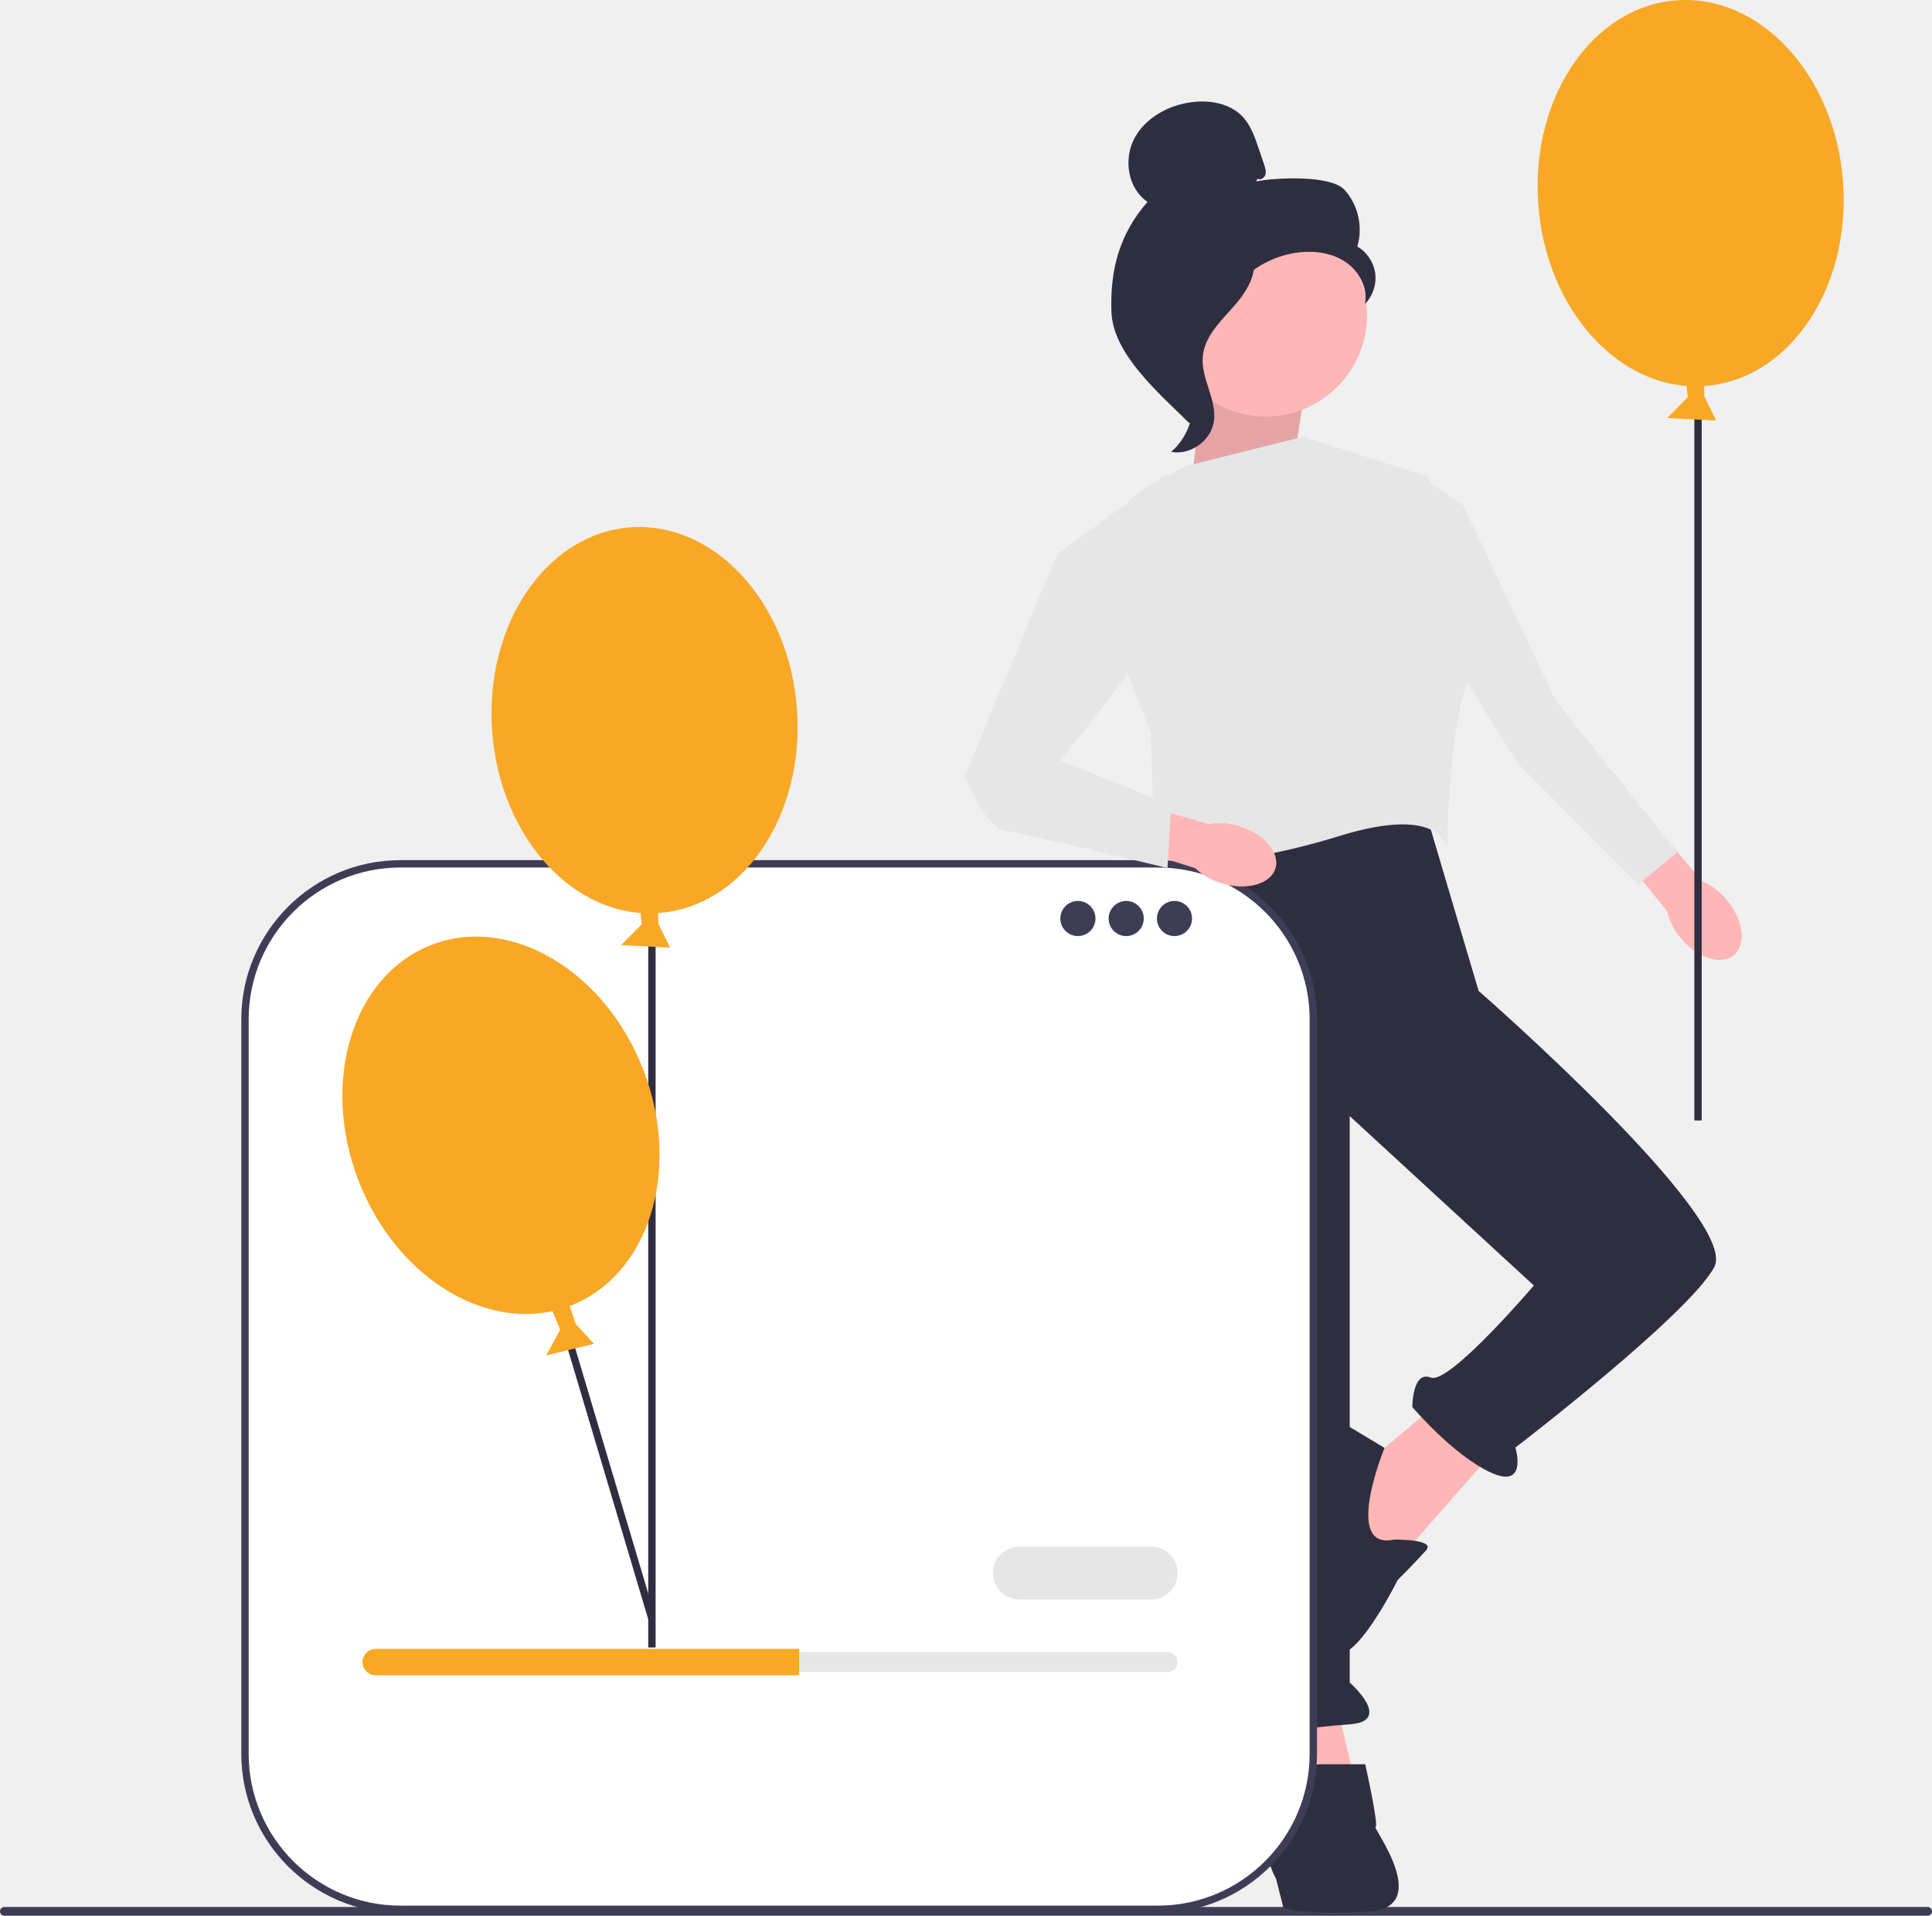
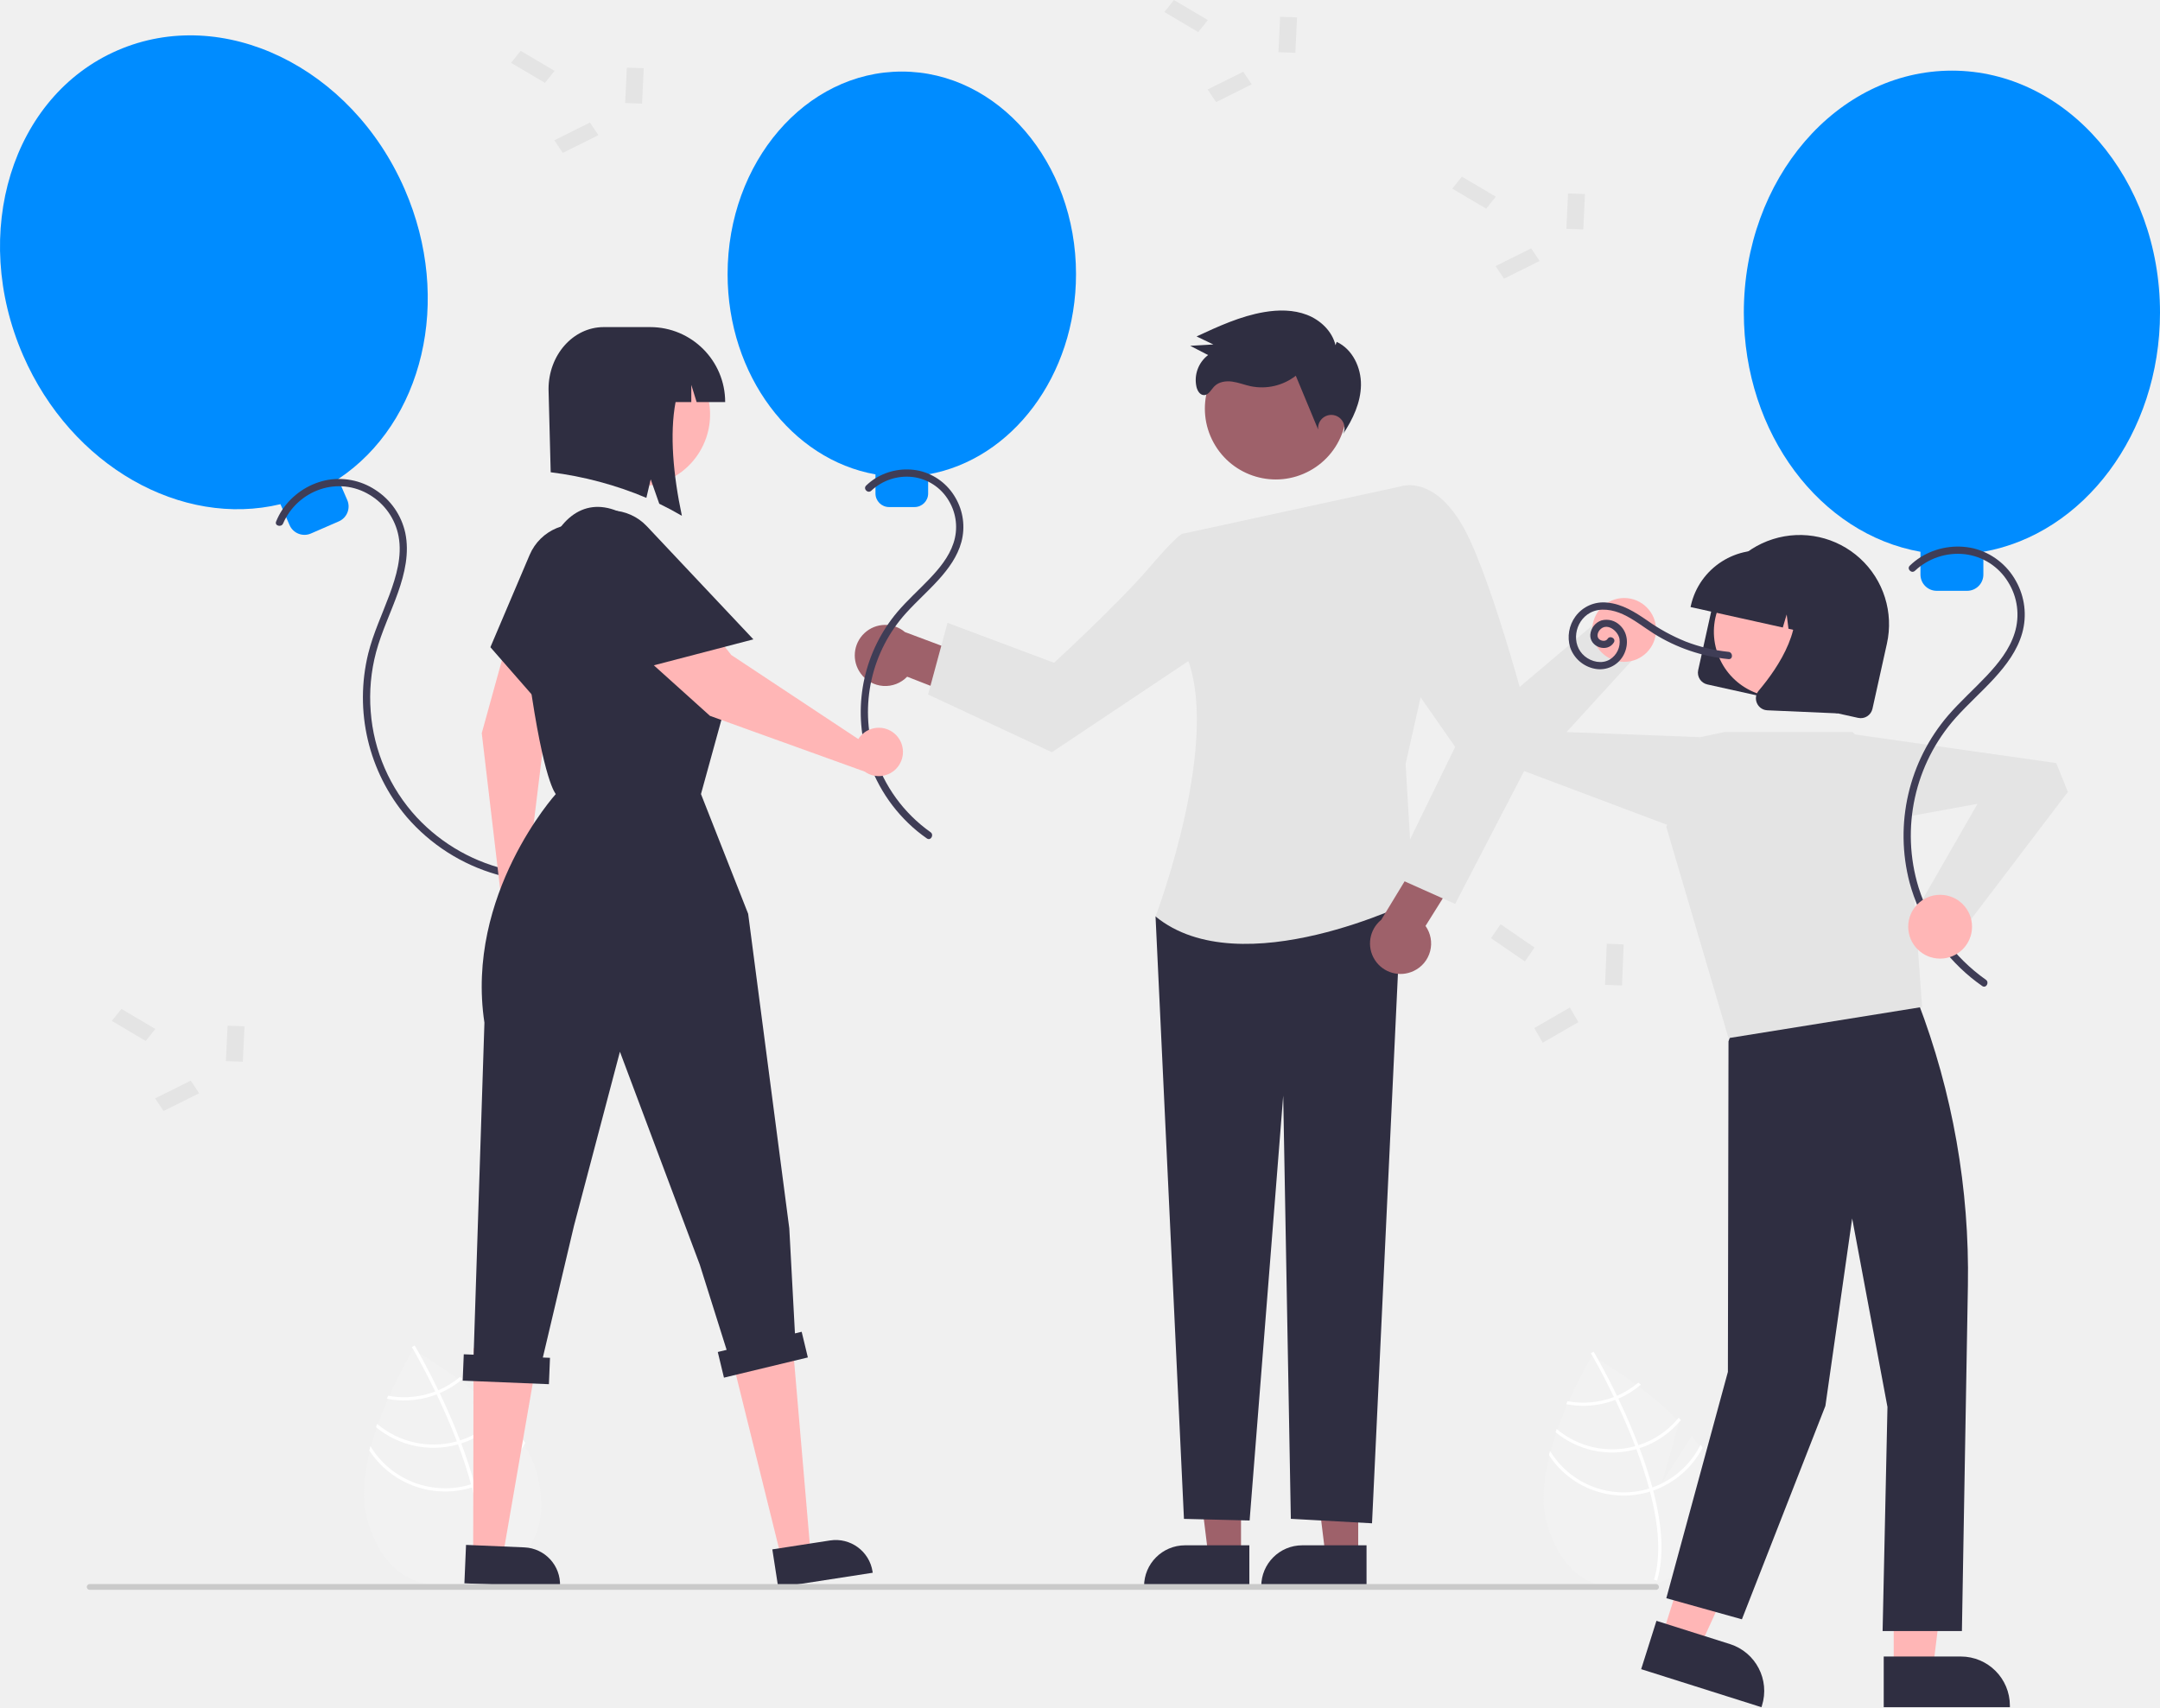
- <svg xmlns="http://www.w3.org/2000/svg" width="524.67" height="520.188" viewBox="0 0 524.67 520.188">
-   <path d="M524.67,518.998c0,.66-.53,1.19-1.19,1.19H1.19c-.66,0-1.19-.53-1.19-1.19s.53-1.19,1.19-1.19H523.48c.66,0,1.19,.53,1.19,1.19Z" fill="#3f3d56" />
-   <polygon points="362.542 461.059 368.542 486.059 350.542 491.059 346.542 464.059 362.542 461.059" fill="#ffb6b6" />
-   <polygon points="391.542 380.059 372.542 396.059 360.542 415.059 377.542 426.059 406.542 393.059 391.542 380.059" fill="#ffb6b6" />
-   <path d="M385.542,215.059l16,54s71,62,64,75c-7,13-54,49-54,49,0,0,3.488,11.512-6.756,6.756-10.244-4.756-21.244-17.756-21.244-17.756,0,0,0-10,5-8,5,2,28-25,28-25l-50-46v153.815s12,10.492,0,11.339c-12,.846-23,2.846-23,2.846,0,0-14-5-9-10l-15-82-11-100,8-52,69-12Z" fill="#2f2e41" />
-   <path d="M353.542,483.059s1-4,5-4h12.217s3.783,17,2.783,17,16,22-2,23c-18,1-23-1-23-1l-2-7.894s-3-5.106-2-9.106,9-18,9-18Z" fill="#2f2e41" />
-   <path d="M378.542,418.059s11.486-.181,8.743,2.909c-2.743,3.091-7.743,8.091-7.743,8.091,0,0-11.894,24-17.447,19.5-5.553-4.5-14.553-54.5-11.553-60.5s7-6,7-6l18.449,11.096s-11.449,27.904,2.551,24.904Z" fill="#2f2e41" />
-   <polygon points="350.542 130.059 354.542 105.059 327.542 94.059 323.542 132.059 350.542 130.059" fill="#ffb6b6" />
-   <polygon points="350.542 130.059 354.542 105.059 327.542 94.059 323.542 132.059 350.542 130.059" opacity=".1" />
-   <path d="M322.042,126.559l32-8,34,11s15,42,10,57c-5,15-5,44.299-5,44.299,0,0-.5-12.799-29.5-3.799-29,9-50,8-50,8l-1-36-12.562-31.977c-5.369-13.668,.418-29.186,13.426-35.999l8.636-4.524Z" fill="#e6e6e6" />
-   <g>
-     <path id="uuid-1b03a630-7e31-41b5-b302-96493ff31189-439" d="M468.936,244.361c4.515,5.41,5.384,12.124,1.941,14.997-3.443,2.873-9.894,.816-14.41-4.596-1.834-2.137-3.129-4.682-3.777-7.423l-18.842-23.162,9.178-7.428,19.281,22.565c2.581,1.128,4.854,2.859,6.629,5.046Z" fill="#ffb6b6" />
-     <polygon points="386.589 129.878 380.031 155.854 412.128 207.233 444.894 240.164 455.514 231.353 422.469 190.237 397.421 137.259 386.589 129.878" fill="#e6e6e6" />
-   </g>
-   <g>
-     <ellipse cx="459.129" cy="52.448" rx="41.5" ry="52.5" transform="translate(-2.61679 33.98) rotate(-4.22648)" fill="#f9a826" />
-     <rect x="460.129" y="104.805" width="2" height="199.438" fill="#2f2e41" />
-     <polygon points="462.626 100.594 462.866 107.661 466.06 114.203 452.736 113.523 458.336 107.89 457.703 101.469 462.626 100.594" fill="#f9a826" />
-   </g>
-   <g>
-     <circle cx="343.719" cy="85.562" r="27.534" fill="#ffb6b6" />
-     <path d="M341.521,48.545c.797,.465,1.864-.239,2.119-1.125s-.042-1.828-.337-2.702l-1.486-4.4c-1.054-3.121-2.172-6.35-4.454-8.726-3.444-3.585-8.918-4.497-13.845-3.836-6.327,.848-12.571,4.275-15.513,9.941-2.942,5.666-1.69,13.572,3.627,17.106-7.577,8.684-10.218,18.362-9.801,29.88,.417,11.517,12.968,22.117,21.153,30.23,1.828-1.108,3.49-6.301,2.484-8.187s.435-4.072-.81-5.809-2.286,1.029-1.028-.699c.794-1.09-2.305-3.598-1.125-4.251,5.71-3.156,7.609-10.273,11.195-15.723,4.325-6.574,11.728-11.025,19.562-11.764,4.316-.407,8.874,.33,12.411,2.835,3.537,2.505,5.827,6.983,5.007,11.239,2.124-2.157,3.182-5.318,2.783-8.319-.399-3.001-2.245-5.776-4.859-7.303,1.589-5.256,.228-11.302-3.461-15.37s-18.654-3.375-24.04-2.304" fill="#2f2e41" />
-     <path d="M340.685,68.641c-7.133,.77-12.284,6.949-16.633,12.656-2.507,3.289-5.133,6.921-5.07,11.056,.064,4.181,2.859,7.766,4.195,11.728,2.183,6.476,.055,14.181-5.142,18.618,5.136,.975,10.688-2.876,11.574-8.028,1.032-5.997-3.514-11.786-2.976-17.847,.474-5.34,4.683-9.45,8.26-13.443,3.578-3.993,6.938-9.291,5.292-14.394" fill="#2f2e41" />
-   </g>
-   <path d="M314.426,234.558H108.758c-23.323,0-42.23,18.907-42.23,42.23v199.433c0,23.323,18.907,42.23,42.23,42.23h205.669c23.323,0,42.23-18.907,42.23-42.23v-199.433c0-23.323-18.907-42.23-42.23-42.23Z" fill="#fff" />
-   <path d="M314.426,519.45H108.758c-23.837,0-43.23-19.393-43.23-43.229v-199.433c0-23.837,19.393-43.23,43.23-43.23h205.669c23.837,0,43.23,19.393,43.23,43.23v199.433c0,23.837-19.393,43.229-43.23,43.229ZM108.758,235.558c-22.734,0-41.23,18.496-41.23,41.23v199.433c0,22.734,18.496,41.229,41.23,41.229h205.669c22.734,0,41.23-18.495,41.23-41.229v-199.433c0-22.734-18.496-41.23-41.23-41.23H108.758Z" fill="#3f3d56" />
-   <circle cx="292.725" cy="249.408" r="4.769" fill="#3f3d56" />
-   <circle cx="305.84" cy="249.408" r="4.769" fill="#3f3d56" />
-   <circle cx="318.955" cy="249.408" r="4.769" fill="#3f3d56" />
-   <path d="M102.015,448.631c-1.482,0-2.687,1.205-2.687,2.687,0,.722,.279,1.391,.785,1.884,.511,.523,1.18,.803,1.901,.803h215.098c1.482,0,2.687-1.205,2.687-2.687,0-.722-.279-1.391-.785-1.884-.511-.523-1.18-.803-1.901-.803H102.015Z" fill="#e6e6e6" />
-   <path d="M217.03,447.735v7.165H102.015c-.985,0-1.881-.394-2.526-1.057-.663-.645-1.057-1.54-1.057-2.526,0-1.97,1.612-3.583,3.583-3.583h115.014Z" fill="#f9a826" />
-   <path d="M312.636,434.301h-35.826c-3.951,0-7.165-3.213-7.165-7.165s3.214-7.165,7.165-7.165h35.826c3.951,0,7.165,3.213,7.165,7.165s-3.214,7.165-7.165,7.165Z" fill="#e6e6e6" />
-   <g>
-     <polyline points="178.044 439.422 153 355.274 151.083 355.844 176.039 439.696" fill="#2f2e41" />
-     <ellipse cx="175.042" cy="195.559" rx="41.5" ry="52.5" transform="translate(-13.93649 13.43225) rotate(-4.22648)" fill="#f9a826" />
-     <rect x="176.042" y="247.916" width="2" height="199.438" fill="#2f2e41" />
-     <polygon points="154.126 352.836 156.371 359.541 161.298 364.901 148.333 368.049 152.095 361.052 149.657 355.078 154.126 352.836" fill="#f9a826" />
-     <polygon points="178.54 243.705 178.78 250.772 181.973 257.314 168.649 256.634 174.25 251.001 173.617 244.579 178.54 243.705" fill="#f9a826" />
-     <ellipse cx="136.042" cy="305.559" rx="41.5" ry="52.5" transform="translate(-100.1934 68.77521) rotate(-20.93384)" fill="#f9a826" />
-   </g>
-   <path id="uuid-b40723c2-846b-43d4-8d7a-d7be28bdc184-440" d="M336.509,224.322c6.746,2.037,11.163,7.168,9.866,11.461-1.297,4.293-7.816,6.121-14.564,4.082-2.707-.777-5.188-2.191-7.236-4.124l-28.473-8.99,3.584-11.25,28.511,8.251c2.776-.476,5.626-.281,8.312,.571Z" fill="#ffb6b6" />
-   <path d="M287.042,150.559l30-22-1,42-28,36,30,12-1,17.134s-38-9.134-44-10.134-11-15-11-15l25-60Z" fill="#e6e6e6" />
+ <svg xmlns="http://www.w3.org/2000/svg" data-name="Layer 1" width="892.708" height="705.627" viewBox="0 0 892.708 705.627">
+   <polygon points="561.335 643.116 547.84 643.115 541.42 591.063 561.338 591.064 561.335 643.116" fill="#9e616a" />
+   <path d="M718.423,753.383l-43.513-.002v-.55a16.937,16.937,0,0,1,16.937-16.936h.001l26.576.001Z" transform="translate(-153.6461 -97.18669)" fill="#2f2e41" />
+   <polygon points="512.903 643.116 499.408 643.115 492.988 591.063 512.905 591.064 512.903 643.116" fill="#9e616a" />
+   <path d="M669.99,753.383l-43.513-.002v-.55a16.937,16.937,0,0,1,16.937-16.936h.001l26.576.001Z" transform="translate(-153.6461 -97.18669)" fill="#2f2e41" />
+   <path d="M509.378,375.564a12.544,12.544,0,0,0,19.19,1.315l26.702,10.427,10.294-14.681-37.916-14.196a12.612,12.612,0,0,0-18.271,17.135Z" transform="translate(-153.6461 -97.18669)" fill="#9e616a" />
+   <polygon points="512.732 367.331 477.575 378.799 489.319 627.783 516.453 628.454 530.339 452.867 533.492 627.761 567.042 629.61 579.41 367.331 512.732 367.331" fill="#2f2e41" />
+   <path d="M642.657,317.745l90.233-19.605,10.034,77.696-8.355,37.124,3.347,56.417s-71.349,35.511-106.695,6.609c0,0,28.409-74.619,11.942-109.55Z" transform="translate(-153.6461 -97.18669)" fill="#e4e4e4" />
+   <path d="M658.284,328.735,642.657,317.745s-.923-1.278-13.946,13.946-39.44,39.44-39.44,39.44L545.241,354.62l-8.022,29.637L588.391,408.104l72.447-48.383Z" transform="translate(-153.6461 -97.18669)" fill="#e4e4e4" />
+   <path d="M737.932,498.501a12.544,12.544,0,0,0,4.867-18.609l15.219-24.292L745.512,442.75l-21.011,34.607a12.612,12.612,0,0,0,13.431,21.144Z" transform="translate(-153.6461 -97.18669)" fill="#9e616a" />
+   <path d="M718.816,313.446l14.074-15.306s15.681-5.461,28.494,22.758S788.505,406.355,788.505,406.355l-33.457,64.445L729.065,459.191,755.048,405.9l-27.496-39.465Z" transform="translate(-153.6461 -97.18669)" fill="#e4e4e4" />
+   <circle cx="680.902" cy="266.066" r="29.29" transform="translate(-197.826 262.0195) rotate(-28.66316)" fill="#9e616a" />
+   <path d="M705.601,239.875c-1.386-5.816-6.234-10.407-11.812-12.559s-11.79-2.132-17.684-1.13c-9.784,1.662-18.92,5.882-27.923,10.059l6.939,3.32-9.575.549,7.399,3.826a12.979,12.979,0,0,0-4.806,13.158c.381,1.586,1.399,3.333,3.029,3.388,1.97.066,2.999-2.23,4.378-3.639,1.835-1.874,4.733-2.29,7.332-1.937s5.064,1.353,7.628,1.906a22.847,22.847,0,0,0,18.683-4.329l9.227,22.217a5.466,5.466,0,1,1,10.387,1.751c3.994-6.024,7.207-12.869,7.318-20.096s-3.474-14.841-10.036-17.874" transform="translate(-153.6461 -97.18669)" fill="#2f2e41" />
+   <path d="M366.156,688.679l-12.476,19.615,7.267-25.535c-15.344-16.01-36.586-27.723-36.586-27.723s-26.156,42.987-19.116,69.43,25.218,31.491,44.609,26.328c19.391-5.162,32.653-18.58,25.613-45.023C373.901,699.886,370.498,694.108,366.156,688.679Z" transform="translate(-153.6461 -97.18669)" fill="#f2f2f2" />
+   <path d="M349.649,710.25l.347,1.303c3.956,15.171,4.548,27.673,1.75,37.331-.038.141-.085.278-.123.42l-.652-.193-.625-.193c3.169-10.469,1.755-23.698-1.692-36.932-.107-.428-.216-.862-.337-1.292-1.509-5.589-3.357-11.157-5.369-16.509-.152-.416-.312-.836-.473-1.256-2.692-7.05-5.634-13.688-8.36-19.409-.191-.405-.388-.809-.584-1.206-4.653-9.665-8.597-16.513-9.484-18.025-.105-.186-.166-.287-.18-.311l.567-.337.005-.008.573-.339c.013.024.221.363.584.999,1.371,2.371,5.011,8.83,9.209,17.511.187.392.385.796.575,1.201,2.217,4.641,4.567,9.861,6.802,15.402q.846,2.086,1.618,4.13c.167.419.327.839.479,1.254Q347.542,702.467,349.649,710.25Z" transform="translate(-153.6461 -97.18669)" fill="#fff" />
+   <path d="M334.804,671.803c-.417.173-.84.348-1.273.512a36.835,36.835,0,0,1-3.589,1.156,35.833,35.833,0,0,1-15.87.604c-.18.414-.36.828-.545,1.251a37.16,37.16,0,0,0,16.758-.564,38.111,38.111,0,0,0,3.829-1.241c.427-.162.85-.337,1.265-.516a36.847,36.847,0,0,0,9.462-5.857q-.558-.422-1.091-.829A35.71,35.71,0,0,1,334.804,671.803Z" transform="translate(-153.6461 -97.18669)" fill="#fff" />
+   <path d="M343.799,692.535q-.658.216-1.325.394c-.134.043-.276.08-.411.116a36.023,36.023,0,0,1-32.545-7.318c-.157.449-.314.899-.462,1.353a37.361,37.361,0,0,0,33.351,7.256c.181-.048.361-.096.54-.151.45-.127.892-.258,1.332-.396a37.163,37.163,0,0,0,17.345-11.804c-.308-.326-.616-.651-.93-.975A35.776,35.776,0,0,1,343.799,692.535Z" transform="translate(-153.6461 -97.18669)" fill="#fff" />
+   <path d="M349.649,710.25c-.441.159-.886.305-1.333.445-.479.148-.959.29-1.443.419A36.12,36.12,0,0,1,306.724,694.909c-.151.6-.304,1.194-.442,1.79a37.443,37.443,0,0,0,40.935,15.705c.484-.129.966-.264,1.437-.417.455-.135.9-.281,1.343-.433a37.334,37.334,0,0,0,20.716-17.96c-.263-.441-.543-.871-.825-1.307A36.004,36.004,0,0,1,349.649,710.25Z" transform="translate(-153.6461 -97.18669)" fill="#fff" />
+   <path d="M852.82,690.725,840.525,710.055l7.162-25.164c-15.121-15.778-36.054-27.32-36.054-27.32s-25.776,42.363-18.838,68.422,24.851,31.033,43.961,25.946c19.11-5.087,32.179-18.311,25.241-44.369C860.453,701.769,857.098,696.074,852.82,690.725Z" transform="translate(-153.6461 -97.18669)" fill="#f2f2f2" />
+   <path d="M836.553,711.982l.342,1.284c3.899,14.951,4.482,27.271,1.725,36.789-.038.139-.084.274-.121.414l-.643-.19-.616-.19c3.123-10.317,1.729-23.354-1.668-36.395-.105-.421-.212-.849-.332-1.273-1.487-5.508-3.308-10.995-5.291-16.269-.15-.41-.308-.824-.466-1.238-2.653-6.948-5.552-13.489-8.238-19.127-.188-.399-.382-.797-.575-1.188-4.585-9.525-8.472-16.273-9.346-17.763-.103-.184-.164-.283-.177-.307l.558-.333.005-.008.565-.334c.013.024.218.357.575.984,1.351,2.337,4.938,8.702,9.075,17.257.185.387.379.784.567,1.184,2.184,4.573,4.501,9.717,6.703,15.178q.833,2.056,1.594,4.07c.164.412.322.827.472,1.236Q834.477,704.312,836.553,711.982Z" transform="translate(-153.6461 -97.18669)" fill="#fff" />
+   <path d="M821.924,674.093c-.411.171-.828.343-1.255.504a36.302,36.302,0,0,1-3.537,1.139,35.312,35.312,0,0,1-15.64.595c-.177.408-.355.816-.537,1.232a36.62,36.62,0,0,0,16.515-.556A37.56,37.56,0,0,0,821.244,675.786c.421-.16.838-.332,1.247-.509a36.312,36.312,0,0,0,9.325-5.771q-.55-.415-1.075-.817A35.191,35.191,0,0,1,821.924,674.093Z" transform="translate(-153.6461 -97.18669)" fill="#fff" />
+   <path d="M830.788,694.525q-.648.213-1.306.389c-.132.042-.272.079-.405.115a35.5,35.5,0,0,1-32.072-7.212c-.154.443-.309.886-.455,1.333a36.818,36.818,0,0,0,32.866,7.15c.178-.047.356-.095.532-.149.443-.125.879-.254,1.312-.39a36.623,36.623,0,0,0,17.093-11.633c-.303-.321-.607-.642-.916-.961A35.256,35.256,0,0,1,830.788,694.525Z" transform="translate(-153.6461 -97.18669)" fill="#fff" />
+   <path d="M836.553,711.982c-.435.157-.873.301-1.313.438-.472.146-.945.286-1.422.413a35.596,35.596,0,0,1-39.565-15.969c-.149.591-.3,1.176-.436,1.764a36.899,36.899,0,0,0,40.34,15.477c.477-.127.952-.26,1.416-.411.448-.133.886-.277,1.323-.427a36.791,36.791,0,0,0,20.415-17.699c-.259-.435-.535-.859-.813-1.288A35.481,35.481,0,0,1,836.553,711.982Z" transform="translate(-153.6461 -97.18669)" fill="#fff" />
+   <path d="M598.354,210.485c0-46.238-32.235-83.721-72-83.721s-72,37.483-72,83.721c0,41.936,26.516,76.669,61.116,82.769v7.89a5.62,5.62,0,0,0,5.62,5.62H531.618a5.62,5.62,0,0,0,5.62-5.62V293.255C571.838,287.154,598.354,252.421,598.354,210.485Z" transform="translate(-153.6461 -97.18669)" fill="#008cff" />
+   <path d="M513.739,300.004a21.418,21.418,0,0,1,16.979-5.68,20.129,20.129,0,0,1,15.046,9.812,21.016,21.016,0,0,1,1.944,17.548c-1.893,5.765-5.915,10.563-10.04,14.888-4.327,4.537-9.032,8.721-13.1,13.502a64.219,64.219,0,0,0-12.966,58.21,64.743,64.743,0,0,0,21.119,32.43q1.939,1.585,3.994,3.019c1.585,1.109,3.086-1.49,1.514-2.59a61.597,61.597,0,0,1-23.244-31.993,61.01,61.01,0,0,1,13.163-58.613c4.291-4.737,9.095-8.978,13.384-13.717,4.109-4.54,7.855-9.661,9.46-15.659A23.932,23.932,0,0,0,548.54,302.936a23.27,23.27,0,0,0-14.912-11.158,24.683,24.683,0,0,0-18.289,3.166,23.632,23.632,0,0,0-3.721,2.938c-1.393,1.342.73,3.462,2.121,2.121Z" transform="translate(-153.6461 -97.18669)" fill="#3f3d56" />
+   <path d="M320.903,175.427c-22.03-50.644-75.197-76.341-118.751-57.395s-61.003,75.36-38.972,126.005c19.981,45.932,65.573,71.342,106.377,61.538l3.759,8.642a6.713,6.713,0,0,0,8.833,3.478l11.531-5.016a6.713,6.713,0,0,0,3.478-8.833l-3.759-8.642C328.389,272.036,340.884,221.359,320.903,175.427Z" transform="translate(-153.6461 -97.18669)" fill="#008cff" />
+   <path d="M270.656,313.534a25.665,25.665,0,0,1,15.374-14.111,24.23,24.23,0,0,1,20.317,2.257,25.42,25.42,0,0,1,12.024,17.161c1.538,8.229-.957,16.61-3.792,24.271-2.972,8.031-6.675,15.83-8.742,24.17A76.404,76.404,0,0,0,321.739,434.871a77.102,77.102,0,0,0,37.225,23.773c1.774.5,3.566.927,5.373,1.293,1.885.382,2.691-2.509.798-2.893a74.113,74.113,0,0,1-39.239-22.024,72.37,72.37,0,0,1-19.041-43.753,73.176,73.176,0,0,1,2.241-24.599c2.28-8.456,6.138-16.373,9.047-24.612,2.776-7.862,4.743-16.304,2.999-24.624a28.3,28.3,0,0,0-12.359-17.766,27.34,27.34,0,0,0-20.736-3.917,29.178,29.178,0,0,0-17.731,12.122,27.56,27.56,0,0,0-2.551,4.866c-.738,1.782,2.164,2.559,2.893.798Z" transform="translate(-153.6461 -97.18669)" fill="#3f3d56" />
+   <polygon points="782.652 689.952 798.823 689.951 806.515 627.578 782.649 627.579 782.652 689.952" fill="#ffb6b6" />
+   <path d="M932.173,781.859l31.846-.001h.001a20.296,20.296,0,0,1,20.295,20.294v.659l-52.141.002Z" transform="translate(-153.6461 -97.18669)" fill="#2f2e41" />
+   <polygon points="686.94 676.201 702.358 681.077 728.505 623.93 705.75 616.732 686.94 676.201" fill="#ffb6b6" />
+   <path d="M838.246,767.11l30.363,9.604.001 0a20.296,20.296,0,0,1,13.228,25.47l-.199.629-49.713-15.725Z" transform="translate(-153.6461 -97.18669)" fill="#2f2e41" />
+   <path d="M876.996,502.275,868.023,527.584l-.254,136.631L842.321,757.762l31.238,8.718L908.065,678.274l11.068-77.476,14.585,77.926-2.008,92.62H964.486l2.474-142.729a312.938,312.938,0,0,0-20.66-117.367l0-0Z" transform="translate(-153.6461 -97.18669)" fill="#2f2e41" />
+   <polygon points="712.663 302.57 765.64 302.57 787.776 324.706 794.389 416.206 714.377 429.082 688.674 341.778 702.671 304.674 712.663 302.57" fill="#e4e4e4" />
+   <polygon points="693.611 342.651 612.045 311.962 609.922 299.276 661.362 255.749 678.483 268.591 647.451 302.57 702.671 304.674 693.611 342.651" fill="#e4e4e4" />
+   <circle cx="671.255" cy="260.362" r="13.19" fill="#ffb6b6" />
+   <path d="M855.491,374.166l5.96-26.876A36.889,36.889,0,1,1,933.479,363.263L927.518,390.139a4.961,4.961,0,0,1-5.91,3.765l-62.352-13.828A4.961,4.961,0,0,1,855.491,374.166Z" transform="translate(-153.6461 -97.18669)" fill="#2f2e41" />
+   <circle cx="889.026" cy="358.319" r="27.046" transform="translate(-218.2457 164.3949) rotate(-16.15937)" fill="#ffb6b6" />
+   <path d="M852.454,347.55a29.214,29.214,0,0,1,34.806-22.171l5.375,1.192A29.213,29.213,0,0,1,914.807,361.378l-.119.538-11.36-2.519L901.859,347.688l-3.181,10.677-5.871-1.302-.741-5.907-1.605,5.387-38.127-8.455Z" transform="translate(-153.6461 -97.18669)" fill="#2f2e41" />
+   <path d="M879.763,387.795a4.882,4.882,0,0,1,.743-5.144c8.099-9.571,20.514-27.822,12.666-42.516l-.564-1.056,30.733,6.815L913.108,392.035l-29.011-1.265a5.062,5.062,0,0,1-.873-.114A4.935,4.935,0,0,1,879.763,387.795Z" transform="translate(-153.6461 -97.18669)" fill="#2f2e41" />
+   <polygon points="763.533 303.124 849.813 315.392 854.638 327.316 813.862 380.963 794.363 372.141 817.287 332.24 762.925 342.163 763.533 303.124" fill="#e4e4e4" />
+   <path d="M1046.354,226.383c0-55.228-38.503-100-86-100s-86,44.772-86,100c0,50.09,31.672,91.577,73,98.864v9.424a6.713,6.713,0,0,0,6.712,6.713h12.575a6.713,6.713,0,0,0,6.712-6.713V325.247C1014.682,317.96,1046.354,276.473,1046.354,226.383Z" transform="translate(-153.6461 -97.18669)" fill="#008cff" />
+   <path d="M945.08,333.102a25.865,25.865,0,0,1,20.59-6.858,24.277,24.277,0,0,1,17.894,11.483,25.382,25.382,0,0,1,2.734,21.063c-2.122,6.87-6.779,12.623-11.633,17.779-5.179,5.501-10.852,10.53-15.804,16.245a76.411,76.411,0,0,0-15.992,69.218,77.007,77.007,0,0,0,25.39,39.214q2.244,1.827,4.618,3.484c1.586,1.109,3.087-1.491,1.514-2.59a73.857,73.857,0,0,1-27.817-38.13,73.19,73.19,0,0,1,15.362-70.158c5.09-5.682,10.822-10.743,15.97-16.37,4.93-5.388,9.455-11.438,11.48-18.558a28.272,28.272,0,0,0-2.588-21.622,27.573,27.573,0,0,0-17.494-13.461,29.161,29.161,0,0,0-21.891,3.63,27.621,27.621,0,0,0-4.457,3.508c-1.391,1.344.732,3.464,2.121,2.121Z" transform="translate(-153.6461 -97.18669)" fill="#3f3d56" />
+   <circle cx="801.835" cy="383.029" r="13.19" fill="#ffb6b6" />
+   <path d="M818.034,361.252c-.692,1.094-2.368.935-3.31.251-1.307-.949-.884-2.778.016-3.858,2.861-3.434,7.592.192,8.23,3.602a8.58,8.58,0,0,1-4.037,8.543c-3.264,1.934-7.503.964-10.309-1.351-5.854-4.829-4.26-14.497,2.242-17.99,4.149-2.229,9.395-1.251,13.483.617,4.601,2.102,8.558,5.325,12.813,8.01a71.443,71.443,0,0,0,30.86,10.537c1.919.196,1.905-2.806,0-3a68.626,68.626,0,0,1-17.732-4.27,77.925,77.925,0,0,1-15.933-8.745c-5.01-3.434-10.245-6.77-16.445-7.338a14.266,14.266,0,0,0-13.151,5.722,14.569,14.569,0,0,0-2.19,12.78,13.492,13.492,0,0,0,10.285,8.855,11.03,11.03,0,0,0,11.628-5.372c2.282-3.947,2.208-9.249-1.239-12.521a7.958,7.958,0,0,0-7.738-2.105,6.808,6.808,0,0,0-4.603,5.859c-.333,5.123,6.94,7.686,9.72,3.288,1.035-1.637-1.56-3.144-2.59-1.514Z" transform="translate(-153.6461 -97.18669)" fill="#3f3d56" />
+   <polygon points="64.196 425.291 60.234 430.262 46.22 421.972 50.182 417 64.196 425.291" fill="#e4e4e4" />
+   <polygon points="78.819 446.651 82.319 451.874 67.597 459.197 64.097 453.974 78.819 446.651" fill="#e4e4e4" />
+   <polygon points="94.059 423.945 101.053 424.192 100.357 438.826 93.363 438.579 94.059 423.945" fill="#e4e4e4" />
+   <polygon points="229.196 29.291 225.234 34.262 211.22 25.972 215.182 21 229.196 29.291" fill="#e4e4e4" />
+   <polygon points="243.819 50.651 247.319 55.874 232.597 63.197 229.097 57.974 243.819 50.651" fill="#e4e4e4" />
+   <polygon points="259.059 27.945 266.053 28.192 265.357 42.826 258.363 42.579 259.059 27.945" fill="#e4e4e4" />
+   <polygon points="618.196 81.291 614.234 86.262 600.22 77.972 604.182 73 618.196 81.291" fill="#e4e4e4" />
+   <polygon points="632.819 102.651 636.319 107.874 621.597 115.197 618.097 109.974 632.819 102.651" fill="#e4e4e4" />
+   <polygon points="648.059 79.945 655.053 80.192 654.357 94.826 647.363 94.579 648.059 79.945" fill="#e4e4e4" />
+   <polygon points="499.196 8.291 495.234 13.262 481.22 4.972 485.182 0 499.196 8.291" fill="#e4e4e4" />
+   <polygon points="513.819 29.651 517.319 34.874 502.597 42.197 499.097 36.974 513.819 29.651" fill="#e4e4e4" />
+   <polygon points="529.059 6.945 536.053 7.192 535.357 21.826 528.363 21.579 529.059 6.945" fill="#e4e4e4" />
+   <rect x="775.354" y="478.383" width="7" height="17" transform="translate(-217.0368 756.1566) rotate(-55.52447)" fill="#e4e4e4" />
+   <rect x="793.354" y="512.383" width="7" height="17" transform="translate(590.5365 1374.234) rotate(-120)" fill="#e4e4e4" />
+   <rect x="817.354" y="487.383" width="7" height="17" transform="translate(1467.06 927.7891) rotate(-177.6523)" fill="#e4e4e4" />
+   <polygon points="322.899 643.871 335.014 641.997 326.708 545.197 299.708 550.197 322.899 643.871" fill="#ffb6b6" />
+   <path d="M472.842,737.58,496.703,733.89l.001-0a15.387,15.387,0,0,1,17.557,12.855l.076.494-39.066,6.041Z" transform="translate(-153.6461 -97.18669)" fill="#2f2e41" />
+   <polygon points="195.562 642.671 207.81 643.192 222.708 557.196 195.708 557.197 195.562 642.671" fill="#ffb6b6" />
+   <path d="M346.254,735.725l24.122,1.028.001,0a15.387,15.387,0,0,1,14.717,16.028l-.021.5-39.495-1.682Z" transform="translate(-153.6461 -97.18669)" fill="#2f2e41" />
+   <path d="M373.324,459.678a10.025,10.025,0,0,0-1.768-.329l7.636-62.501,25.909-54.868A15.08,15.08,0,0,0,378.86,327.262l0,0a118.971,118.971,0,0,0-15.225,33.596l-10.885,39.357,7.96,67.493a9.997,9.997,0,1,0,12.614-8.03Z" transform="translate(-153.6461 -97.18669)" fill="#ffb6b6" />
+   <path d="M389.054,402.138l-32.734-37.447,16.216-38.142A20.802,20.802,0,0,1,411.205,341.864Z" transform="translate(-153.6461 -97.18669)" fill="#2f2e41" />
+   <circle cx="417.383" cy="268.501" r="29.729" transform="translate(-172.0624 408.7597) rotate(-61.33683)" fill="#ffb6b6" />
+   <path d="M422.354,232.383h-19.204c-12.59,0-22.796,11.482-22.796,25.646l.889,34.354a149.225,149.225,0,0,1,39.541,10.576l1.792-7.654,3.536,10.081q4.717,2.285,9.354,4.998c-3.608-16.951-5.093-33.863-2.616-47h6.504v-7.118l2.208,7.118h11.792v-0A31,31,0,0,0,422.354,232.383Z" transform="translate(-153.6461 -97.18669)" fill="#2f2e41" />
+   <path d="M484.971,647.643l-2.782.67-2.335-43.429-17-130-19.5-49.5,9.5-34.5s11-24-16.5-42.5l-22-37c-15.197-9.936-27.7-3.439-34.365,13.45-5.808,14.716-10.316,33.333-7.635,52.55,6.006,43.046,11,48,11,48s-37.5,41.5-29.5,94.5l-4.458,137.224-4.079-.167-.447,10.899,35.636,1.461.447-10.899-2.956-.121,12.857-54.397,19-72,33,88,11.1,35.229-3.657.881,2.554,10.605,34.674-8.351Z" transform="translate(-153.6461 -97.18669)" fill="#2f2e41" />
+   <path d="M509.46,401.227a10.025,10.025,0,0,0-1.084,1.434l-52.503-34.757L418.363,320.21a15.08,15.08,0,0,0-24.891,16.9l0,0a118.971,118.971,0,0,0,23.253,28.631l30.346,27.323L511.008,416.1a9.997,9.997,0,1,0-1.548-14.872Z" transform="translate(-153.6461 -97.18669)" fill="#ffb6b6" />
+   <path d="M465.012,361.445l-48.126,12.553-26.877-31.55a20.802,20.802,0,0,1,30.978-27.751Z" transform="translate(-153.6461 -97.18669)" fill="#2f2e41" />
+   <path d="M838.04,754.299h-647.294a1.191,1.191,0,1,1,0-2.381h647.294a1.191,1.191,0,1,1,0,2.381Z" transform="translate(-153.6461 -97.18669)" fill="#cacaca" />
</svg>
